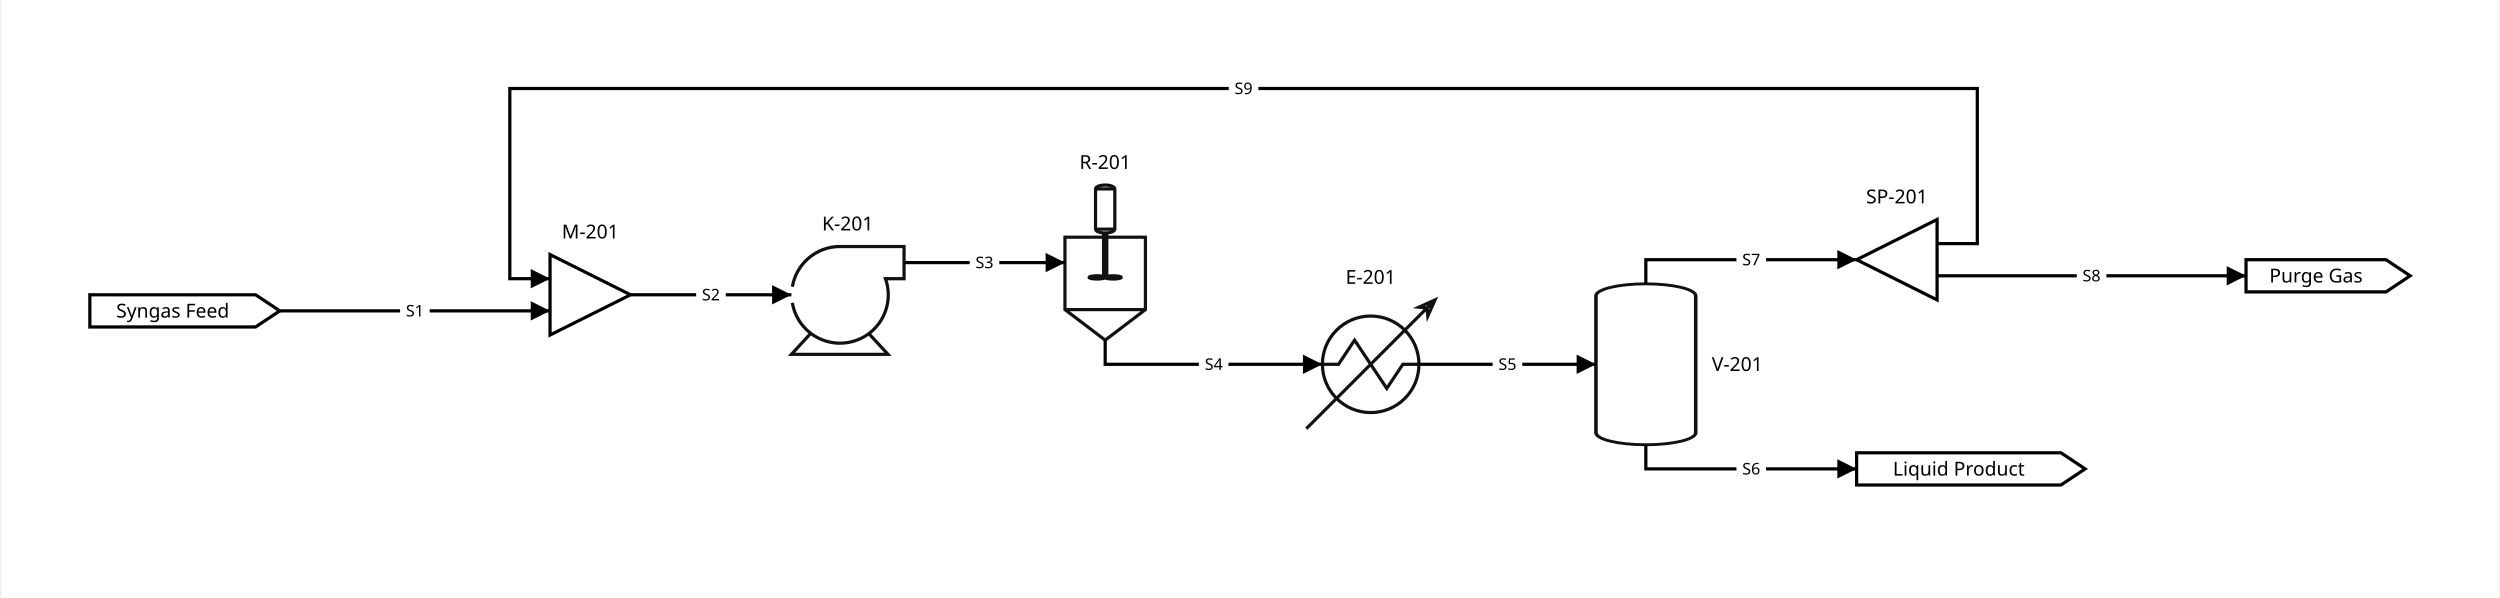
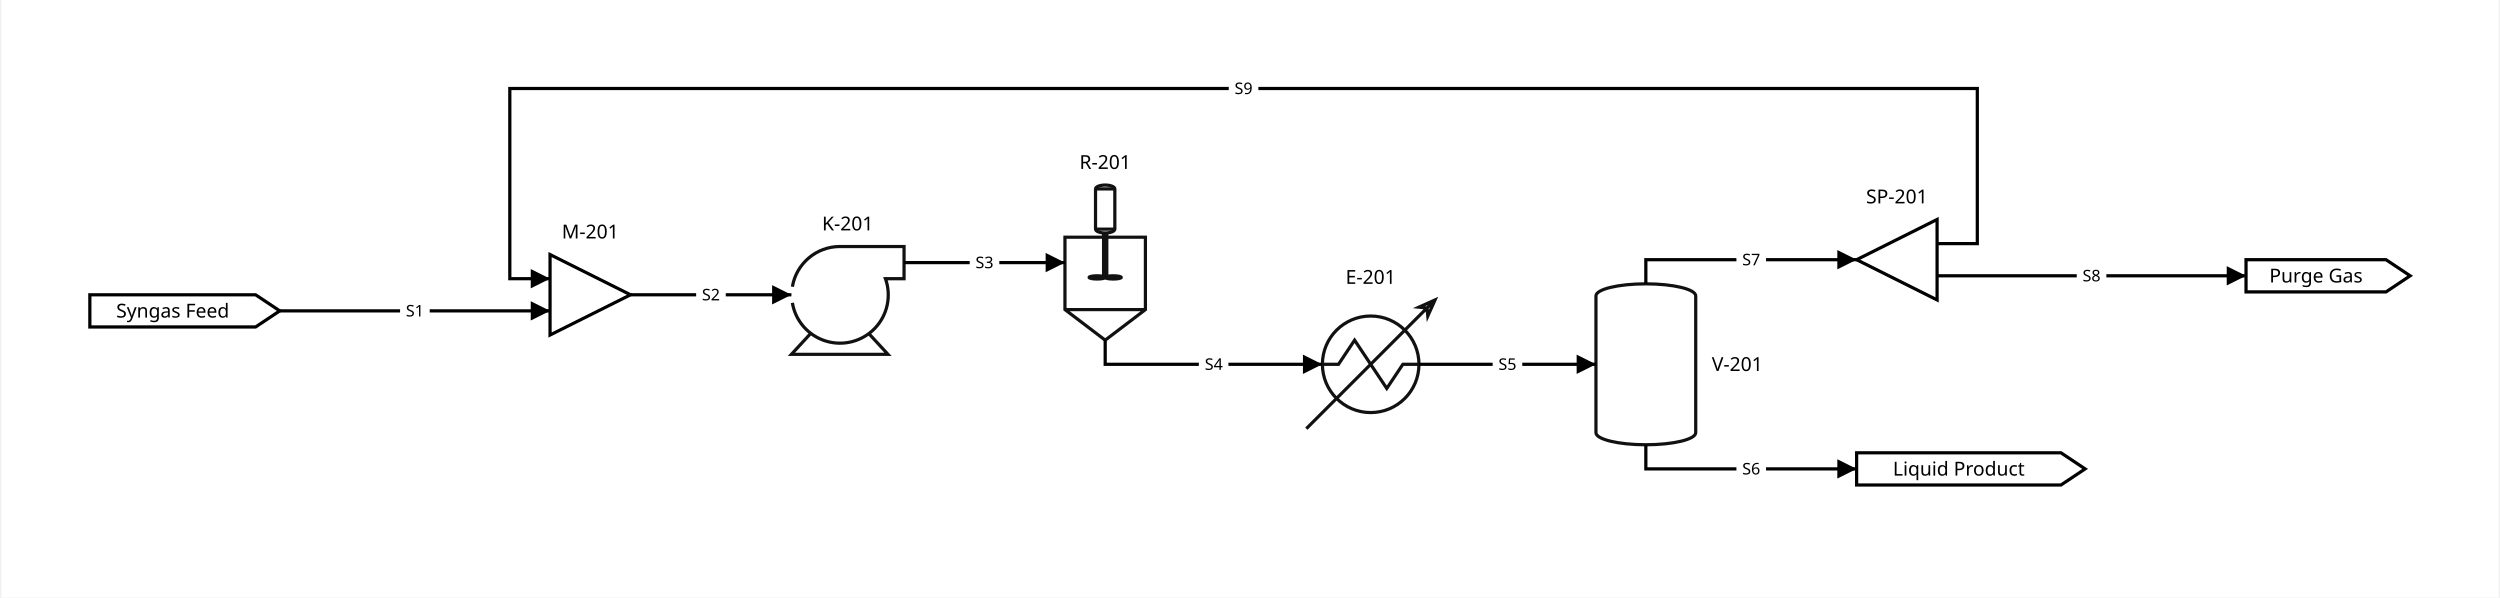
<svg xmlns="http://www.w3.org/2000/svg" width="1552" height="371" viewBox="-73.0 -83.2 1552.0 371.4">
  <rect x="-73.0" y="-83.2" width="1552.0" height="371.4" fill="white" />
  <defs>
    <marker id="arrow_black" viewBox="0 0 10 10" refX="10" refY="5" markerWidth="12" markerHeight="12" markerUnits="userSpaceOnUse" orient="auto-start-reverse">
      <path d="M 0 0 L 10 5 L 0 10 z" fill="black" />
    </marker>
    <symbol id="sym_compressor" viewBox="0 0 70.0 67.0" overflow="visible">
      <path d="M 12.0 54.0 L 0.0 67.0 L 60.0 67.0 L 48.0 54.0" fill="none" stroke="#111" stroke-width="2.0" />
      <path d="M 0.6 25.0 A 30.0 30.0 0.0 0 1 30.0 0.0 L 70.0 0.0 L 70.0 20.0 L 58.45 20.0 A 30.0 30.0 0.0 0 1 51.859 50.83 A 30.0 30.0 0.0 0 1 21.341 58.742 A 30.0 30.0 0.0 0 1 0.6 35.0" fill="none" stroke="#111" stroke-width="2.0" />
    </symbol>
    <symbol id="sym_cooler" viewBox="0 0 80.0 80.0" overflow="visible">
      <ellipse cx="40.0" cy="40.0" rx="30.0" ry="30.0" fill="none" stroke="#111" stroke-width="2.0" />
      <path d="M 10.0 40.0 L 20.0 40.0 L 30.0 25.0 L 50.0 55.0 L 60.0 40.0 L 70.0 40.0 M 80.0 0.0 L 0.0 80.0 M 70.0 4.5 L 80.0 0.0 L 75.5 10.0 L 75.0 5.0 Z" fill="none" stroke="#111" stroke-width="2.0" />
    </symbol>
    <symbol id="sym_mixer" viewBox="0 0 50.0 50.0" overflow="visible">
      <polygon points="0,0 50,25 0,50" fill="none" stroke="black" stroke-width="2" />
    </symbol>
    <symbol id="sym_reactor" viewBox="0 0 50.0 96.4" overflow="visible">
      <path d="M 31.0 2.4 L 31.0 27.4 A 6.0 2.4 0.0 0 1 25.0 29.8 A 6.0 2.4 0.0 0 1 19.0 27.4 L 19.0 2.4 A 6.0 2.4 0.0 0 1 25.0 0.0 A 6.0 2.4 0.0 0 1 31.0 2.4 Z" fill="none" stroke="#111" stroke-width="2.0" />
      <path d="M 26.0 32.4 L 50.0 32.4 L 50.0 77.4 L 25.0 96.4 L 0.0 77.4 L 0.0 32.4 L 24.0 32.4 M 19.0 2.4 L 31.0 2.4 M 19.0 27.4 L 31.0 27.4 M 24.0 29.4 L 24.0 56.9 M 26.0 29.4 L 26.0 56.9 M 0.0 77.4 L 50.0 77.4" fill="none" stroke="#111" stroke-width="2.0" />
      <ellipse cx="30.0" cy="57.4" rx="5.0" ry="1.0" fill="none" stroke="#111" stroke-width="2.0" />
      <ellipse cx="20.0" cy="57.4" rx="5.0" ry="1.0" fill="none" stroke="#111" stroke-width="2.0" />
    </symbol>
    <symbol id="sym_separator" viewBox="0 0 62.0 100.0" overflow="visible">
-       <g transform="scale(0.62, 0.5)">
-         <path d="M 0.0 15.0 A 50.0 15.0 0.0 0 1 50.0 0.0 A 50.0 15.0 0.0 0 1 100.0 15.0 L 100.0 185.0 A 50.0 15.0 0.0 0 1 50.0 200.0 A 50.0 15.0 0.0 0 1 0.0 185.0 Z" fill="none" stroke="#111" stroke-width="3.592" />
-       </g>
+       <path d="M 0 7.5 A 31 7.5 0 0 1 31 0 A 31 7.5 0 0 1 62 7.5 L 62 92.5 A 31 7.5 0 0 1 31 100 A 31 7.5 0 0 1 0 92.5 Z" fill="none" stroke="#111" stroke-width="2" />
    </symbol>
    <symbol id="sym_splitter" viewBox="0 0 50.0 50.0" overflow="visible">
      <polygon points="0,25 50,0 50,50" fill="none" stroke="black" stroke-width="2" />
    </symbol>
  </defs>
  <g id="units">
    <polygon points="-18.0,100.0 85,100.0 100,110.0 85,120.0 -18.0,120.0" fill="transparent" stroke="black" stroke-width="2" />
    <text x="33.5" y="110.0" font-family="sans-serif" font-size="12" text-anchor="middle" dominant-baseline="middle">Syngas Feed</text>
    <use href="#sym_mixer" x="268" y="75" width="50.0" height="50.0" />
    <use href="#sym_compressor" x="418" y="70" width="70.0" height="67.0" />
    <use href="#sym_reactor" x="588" y="31.8" width="50.0" height="96.4" />
    <use href="#sym_cooler" x="738" y="103.2" width="80.0" height="80.0" />
    <use href="#sym_separator" x="918" y="93.2" width="62.0" height="100.0" />
    <use href="#sym_splitter" x="1080" y="53.2" width="50.0" height="50.0" />
    <polygon points="1080.0,198.2 1207.0,198.2 1222.0,208.2 1207.0,218.2 1080.0,218.2" fill="transparent" stroke="black" stroke-width="2" />
    <text x="1143.5" y="208.2" font-family="sans-serif" font-size="12" text-anchor="middle" dominant-baseline="middle">Liquid Product</text>
    <polygon points="1322.0,78.2 1409.0,78.2 1424.0,88.2 1409.0,98.2 1322.0,98.2" fill="transparent" stroke="black" stroke-width="2" />
    <text x="1365.5" y="88.2" font-family="sans-serif" font-size="12" text-anchor="middle" dominant-baseline="middle">Purge Gas</text>
  </g>
  <g id="streams">
    <path d="M 100.0,110.0 L 268.0,110.0" fill="none" stroke="black" stroke-width="2" marker-end="url(#arrow_black)" />
    <path d="M 318.0,100.0 L 418.0,100.0" fill="none" stroke="black" stroke-width="2" marker-end="url(#arrow_black)" />
    <path d="M 488.0,80.0 L 588.0,80.0" fill="none" stroke="black" stroke-width="2" marker-end="url(#arrow_black)" />
    <path d="M 613.0,128.2 L 613.0,143.2 L 747.9,143.2" fill="none" stroke="black" stroke-width="2" marker-end="url(#arrow_black)" />
    <path d="M 808.1,143.2 L 918.0,143.2" fill="none" stroke="black" stroke-width="2" marker-end="url(#arrow_black)" />
    <path d="M 949.0,193.2 L 949.0,208.2 L 1080.0,208.2" fill="none" stroke="black" stroke-width="2" marker-end="url(#arrow_black)" />
    <path d="M 949.0,93.2 L 949.0,78.2 L 1080.0,78.2" fill="none" stroke="black" stroke-width="2" marker-end="url(#arrow_black)" />
    <path d="M 1130.0,88.2 L 1322.0,88.2" fill="none" stroke="black" stroke-width="2" marker-end="url(#arrow_black)" />
    <path d="M 1130.0,68.2 L 1155.0,68.2 L 1155.0,-28.2 L 243.0,-28.2 L 243.0,90.0 L 268.0,90.0" fill="none" stroke="black" stroke-width="2" marker-end="url(#arrow_black)" />
    <rect x="174.8" y="103.5" width="18.4" height="13.0" fill="white" />
    <text x="184.0" y="110.0" font-family="sans-serif" font-size="10" text-anchor="middle" dominant-baseline="middle" fill="black">S1</text>
    <rect x="358.8" y="93.5" width="18.4" height="13.0" fill="white" />
    <text x="368.0" y="100.0" font-family="sans-serif" font-size="10" text-anchor="middle" dominant-baseline="middle" fill="black">S2</text>
    <rect x="528.8" y="73.5" width="18.4" height="13.0" fill="white" />
    <text x="538.0" y="80.0" font-family="sans-serif" font-size="10" text-anchor="middle" dominant-baseline="middle" fill="black">S3</text>
    <rect x="671.2" y="136.7" width="18.4" height="13.0" fill="white" />
    <text x="680.5" y="143.2" font-family="sans-serif" font-size="10" text-anchor="middle" dominant-baseline="middle" fill="black">S4</text>
    <rect x="853.8" y="136.7" width="18.4" height="13.0" fill="white" />
    <text x="863.0" y="143.2" font-family="sans-serif" font-size="10" text-anchor="middle" dominant-baseline="middle" fill="black">S5</text>
    <rect x="1005.3" y="201.7" width="18.4" height="13.0" fill="white" />
    <text x="1014.5" y="208.2" font-family="sans-serif" font-size="10" text-anchor="middle" dominant-baseline="middle" fill="black">S6</text>
    <rect x="1005.3" y="71.7" width="18.4" height="13.0" fill="white" />
    <text x="1014.5" y="78.2" font-family="sans-serif" font-size="10" text-anchor="middle" dominant-baseline="middle" fill="black">S7</text>
    <rect x="1216.8" y="81.7" width="18.4" height="13.0" fill="white" />
    <text x="1226.0" y="88.2" font-family="sans-serif" font-size="10" text-anchor="middle" dominant-baseline="middle" fill="black">S8</text>
    <rect x="689.8" y="-34.7" width="18.4" height="13.0" fill="white" />
    <text x="699.0" y="-28.2" font-family="sans-serif" font-size="10" text-anchor="middle" dominant-baseline="middle" fill="black">S9</text>
  </g>
  <g id="unit_labels">
    <rect x="272.5" y="53.0" width="41.0" height="15.0" fill="white" />
    <text x="293.0" y="65.0" font-family="sans-serif" font-size="12" text-anchor="middle" dominant-baseline="baseline">M-201</text>
    <rect x="432.5" y="48.0" width="41.0" height="15.0" fill="white" />
    <text x="453.0" y="60.0" font-family="sans-serif" font-size="12" text-anchor="middle" dominant-baseline="baseline">K-201</text>
    <rect x="592.5" y="9.8" width="41.0" height="15.0" fill="white" />
    <text x="613.0" y="21.8" font-family="sans-serif" font-size="12" text-anchor="middle" dominant-baseline="baseline">R-201</text>
    <rect x="757.5" y="81.2" width="41.0" height="15.0" fill="white" />
    <text x="778.0" y="93.2" font-family="sans-serif" font-size="12" text-anchor="middle" dominant-baseline="baseline">E-201</text>
    <rect x="990.0" y="135.7" width="41.0" height="15.0" fill="white" />
    <text x="990.0" y="143.2" font-family="sans-serif" font-size="12" text-anchor="start" dominant-baseline="middle">V-201</text>
    <rect x="1081.2" y="31.2" width="47.6" height="15.0" fill="white" />
    <text x="1105.0" y="43.2" font-family="sans-serif" font-size="12" text-anchor="middle" dominant-baseline="baseline">SP-201</text>
  </g>
</svg>
